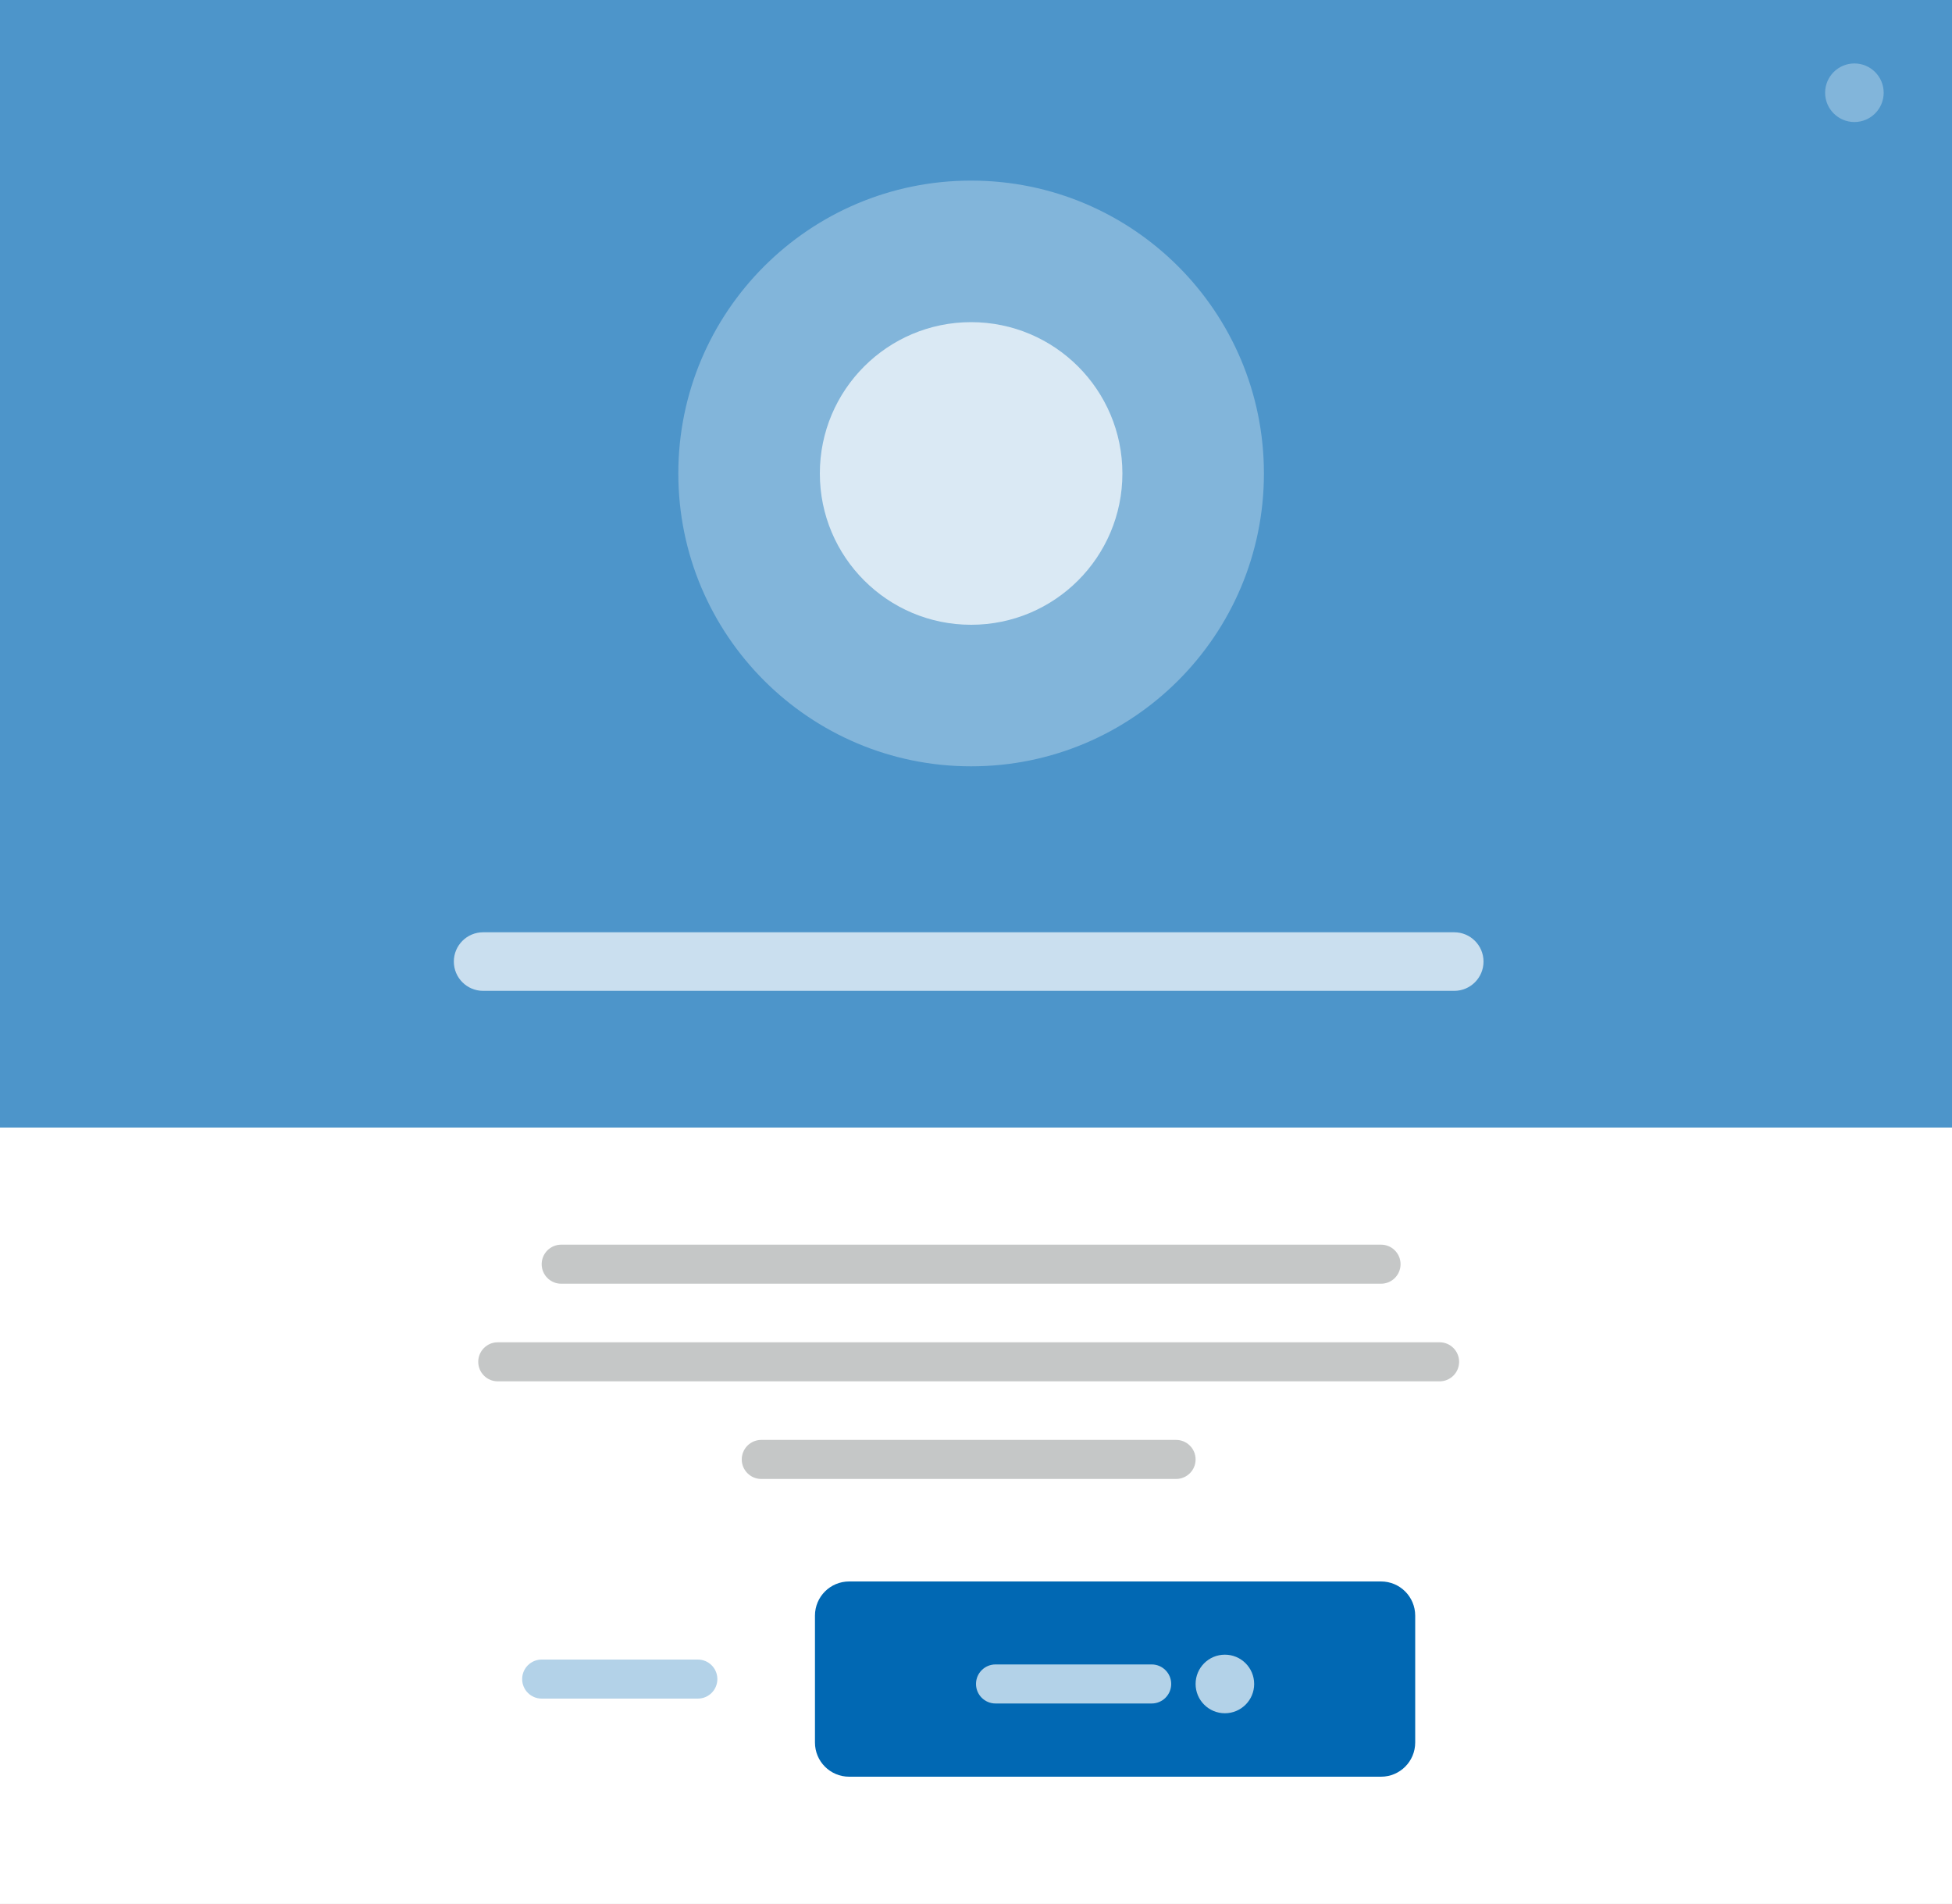
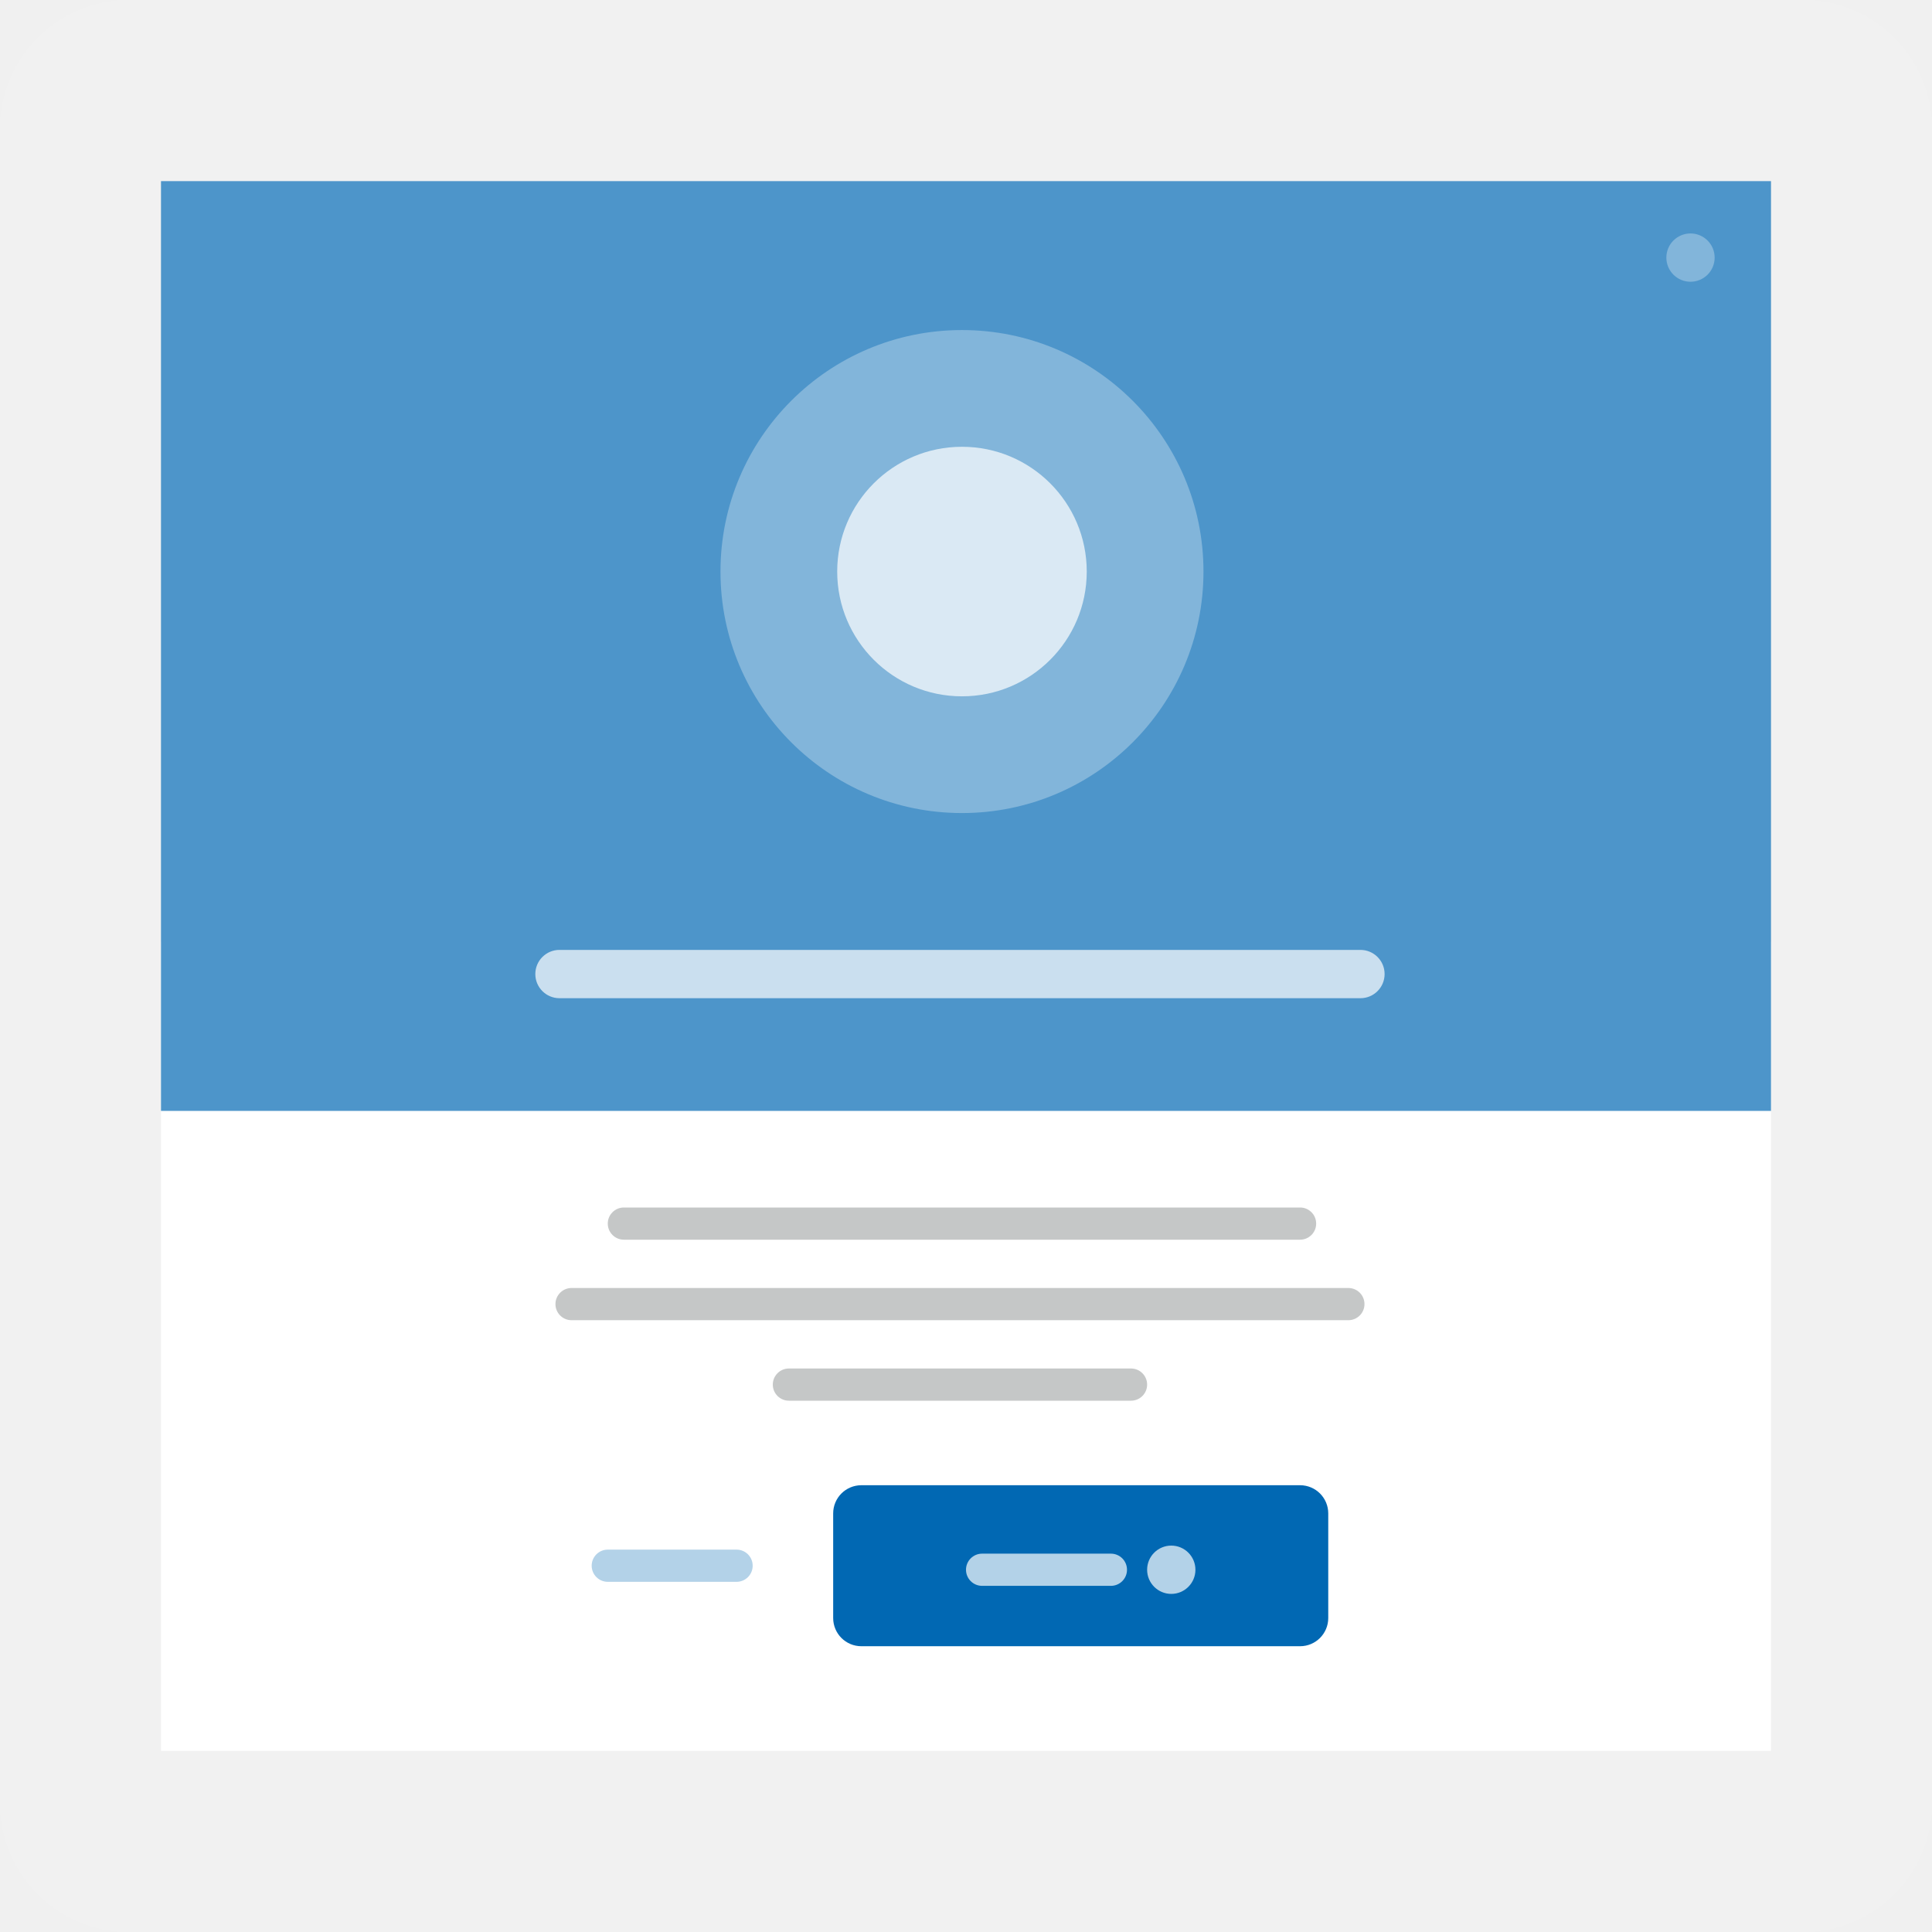
- <svg xmlns="http://www.w3.org/2000/svg" width="400" height="390" fill="none">
-   <path fill="#fff" d="M0 390V189h400v201z" />
-   <path fill="#4D95CA" d="M0 231V0h400v231z" />
-   <path fill-rule="evenodd" clip-rule="evenodd" d="M380 25a6 6 0 100-12 6 6 0 000 12zM199 157c33.137 0 60-26.863 60-60s-26.863-60-60-60-60 26.863-60 60 26.863 60 60 60z" fill="#fff" fill-opacity=".3" />
-   <path fill-rule="evenodd" clip-rule="evenodd" d="M199 128c17.121 0 31-13.879 31-31 0-17.12-13.879-31-31-31-17.121 0-31 13.88-31 31 0 17.121 13.879 31 31 31z" fill="#fff" fill-opacity=".7" />
-   <rect x="111" y="255" width="176" height="8" rx="4" fill="#3E4543" fill-opacity=".3" />
-   <rect x="98" y="275" width="201" height="8" rx="4" fill="#3E4543" fill-opacity=".3" />
-   <rect x="152" y="295" width="93" height="8" rx="4" fill="#3E4543" fill-opacity=".3" />
-   <path opacity=".7" fill-rule="evenodd" clip-rule="evenodd" d="M93 197a6 6 0 016-6h199a6 6 0 110 12H99a6 6 0 01-6-6z" fill="#fff" />
-   <rect x="167" y="324" width="123" height="40" rx="7" fill="#0168B3" />
-   <path fill-rule="evenodd" clip-rule="evenodd" d="M251 351a6 6 0 110-12 6 6 0 010 12z" fill="#fff" fill-opacity=".7" />
-   <rect width="40" height="8" rx="4" transform="matrix(-1 0 0 1 240 341)" fill="#fff" fill-opacity=".7" />
-   <rect x="107" y="340" width="40" height="8" rx="4" fill="#0168B3" fill-opacity=".3" />
+ <svg xmlns="http://www.w3.org/2000/svg" width="480" height="480" fill="none">
+   <rect opacity=".1" width="480" height="480" rx="32" fill="#fff" />
+   <path fill="#fff" d="M40 435V234h400v201z" />
+   <path fill="#4D95CA" d="M40 276V45h400v231z" />
+   <path fill-rule="evenodd" clip-rule="evenodd" d="M420 70a6 6 0 100-12 6 6 0 000 12zM239 202c33.137 0 60-26.863 60-60s-26.863-60-60-60-60 26.863-60 60 26.863 60 60 60z" fill="#fff" fill-opacity=".3" />
+   <path fill-rule="evenodd" clip-rule="evenodd" d="M239 173c17.121 0 31-13.879 31-31 0-17.121-13.879-31-31-31-17.121 0-31 13.879-31 31 0 17.121 13.879 31 31 31z" fill="#fff" fill-opacity=".7" />
+   <rect x="151" y="300" width="176" height="8" rx="4" fill="#3E4543" fill-opacity=".3" />
+   <rect x="138" y="320" width="201" height="8" rx="4" fill="#3E4543" fill-opacity=".3" />
+   <rect x="192" y="340" width="93" height="8" rx="4" fill="#3E4543" fill-opacity=".3" />
+   <path opacity=".7" fill-rule="evenodd" clip-rule="evenodd" d="M133 242a6 6 0 016-6h199a6 6 0 110 12H139a6 6 0 01-6-6z" fill="#fff" />
+   <rect x="207" y="369" width="123" height="40" rx="7" fill="#0168B3" />
+   <path fill-rule="evenodd" clip-rule="evenodd" d="M291 396a6 6 0 110-12 6 6 0 010 12z" fill="#fff" fill-opacity=".7" />
+   <rect width="40" height="8" rx="4" transform="matrix(-1 0 0 1 280 386)" fill="#fff" fill-opacity=".7" />
+   <rect x="147" y="385" width="40" height="8" rx="4" fill="#0168B3" fill-opacity=".3" />
</svg>
